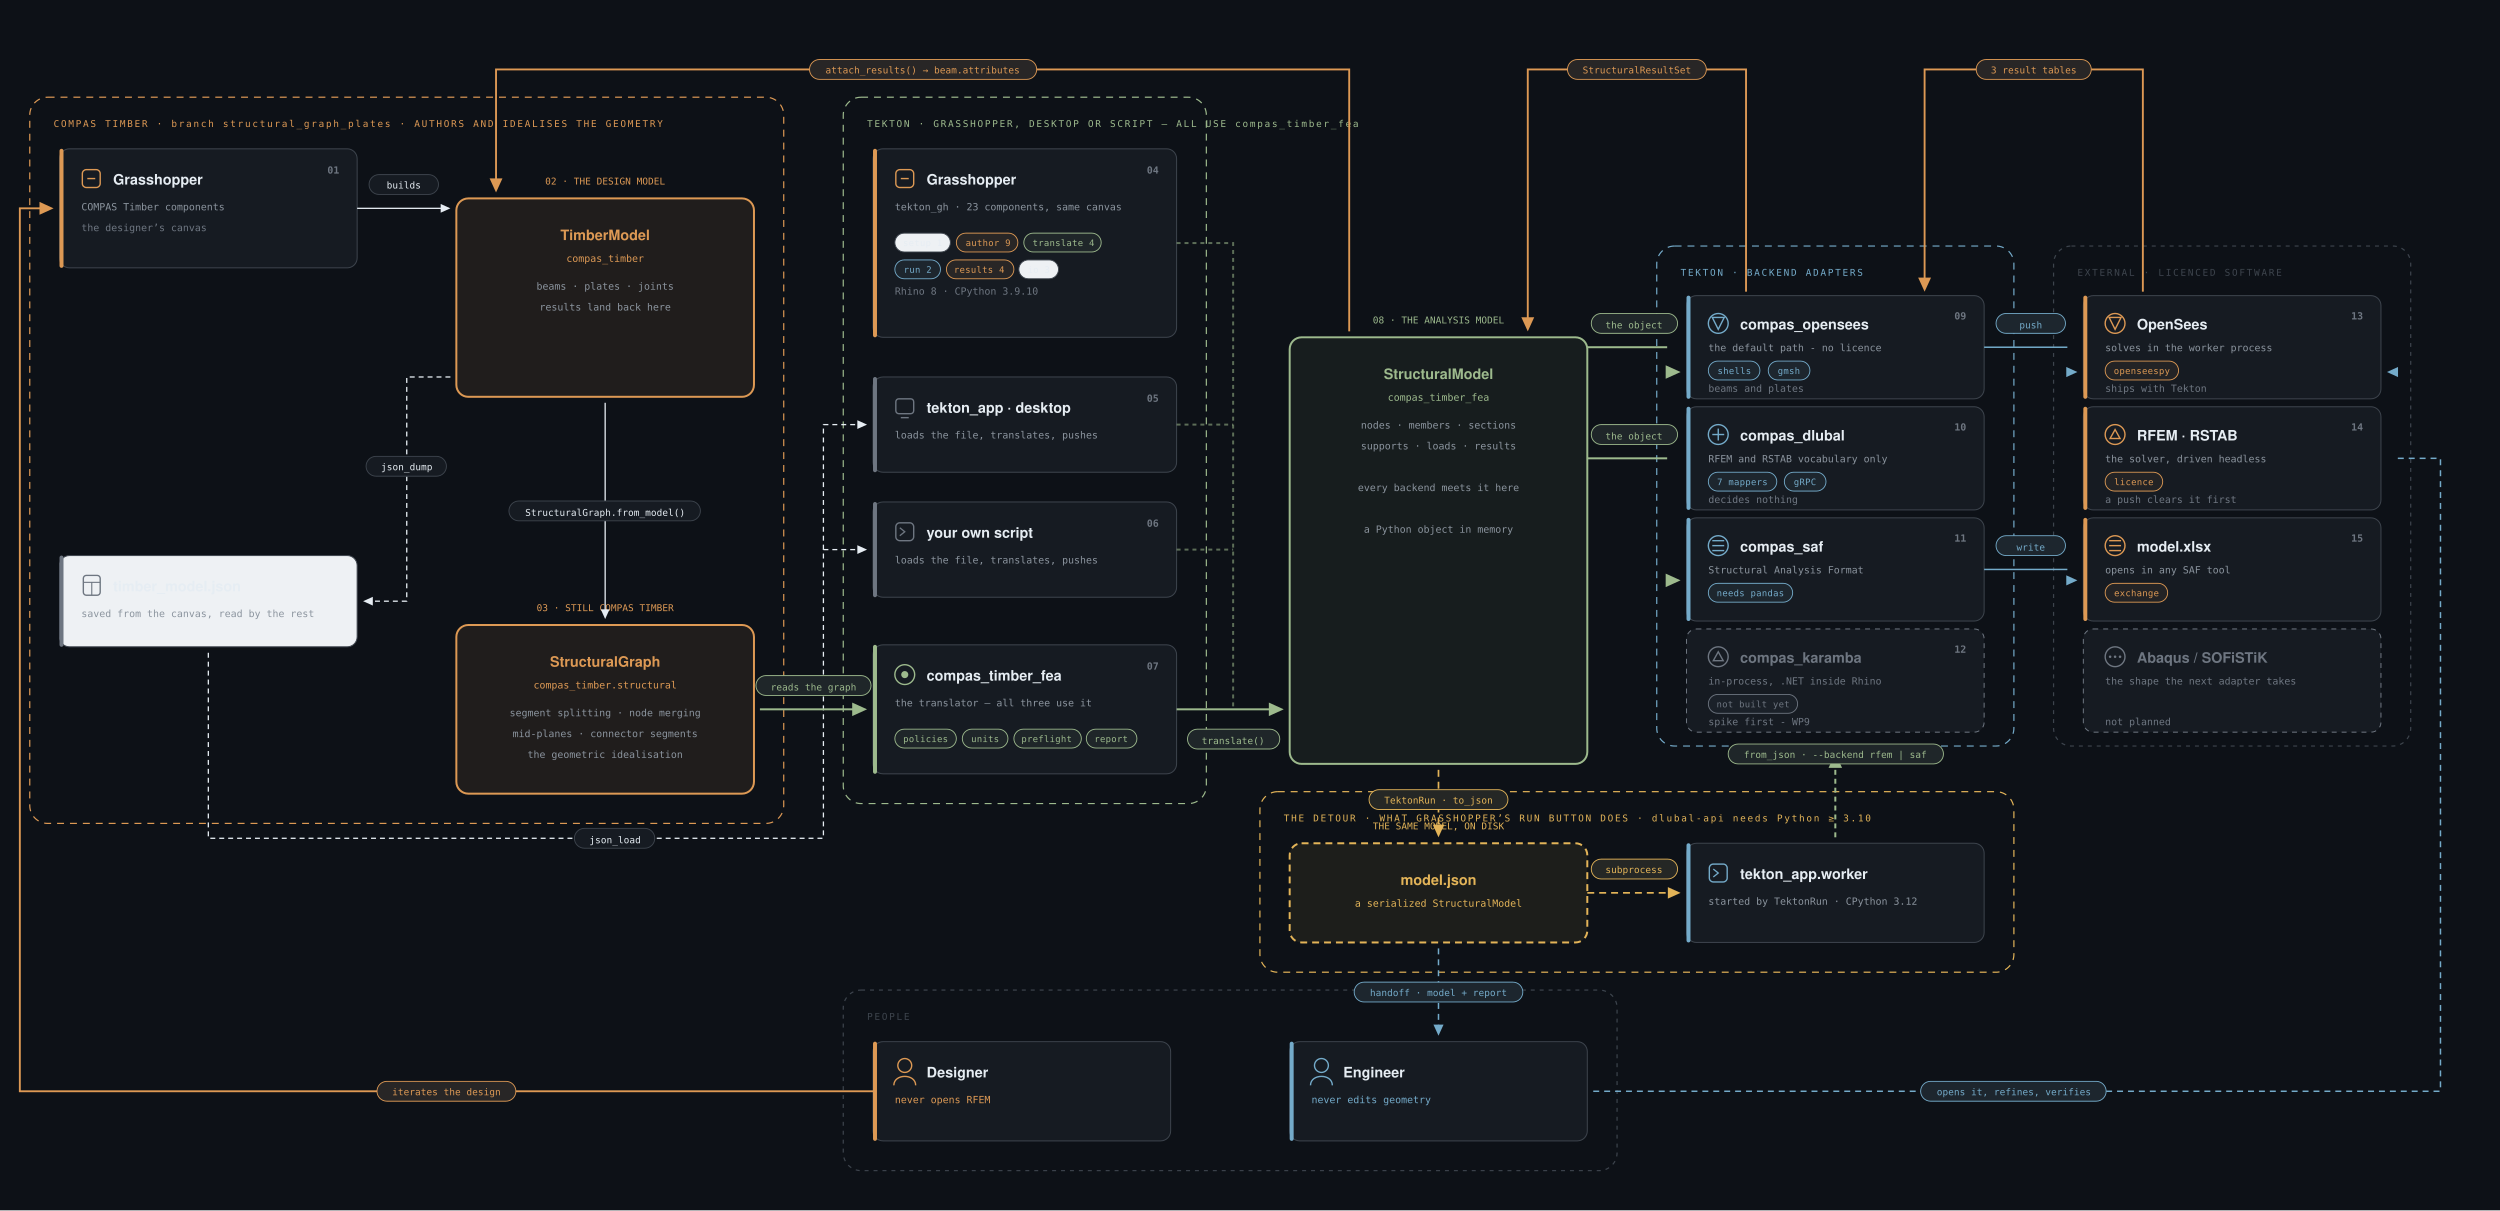
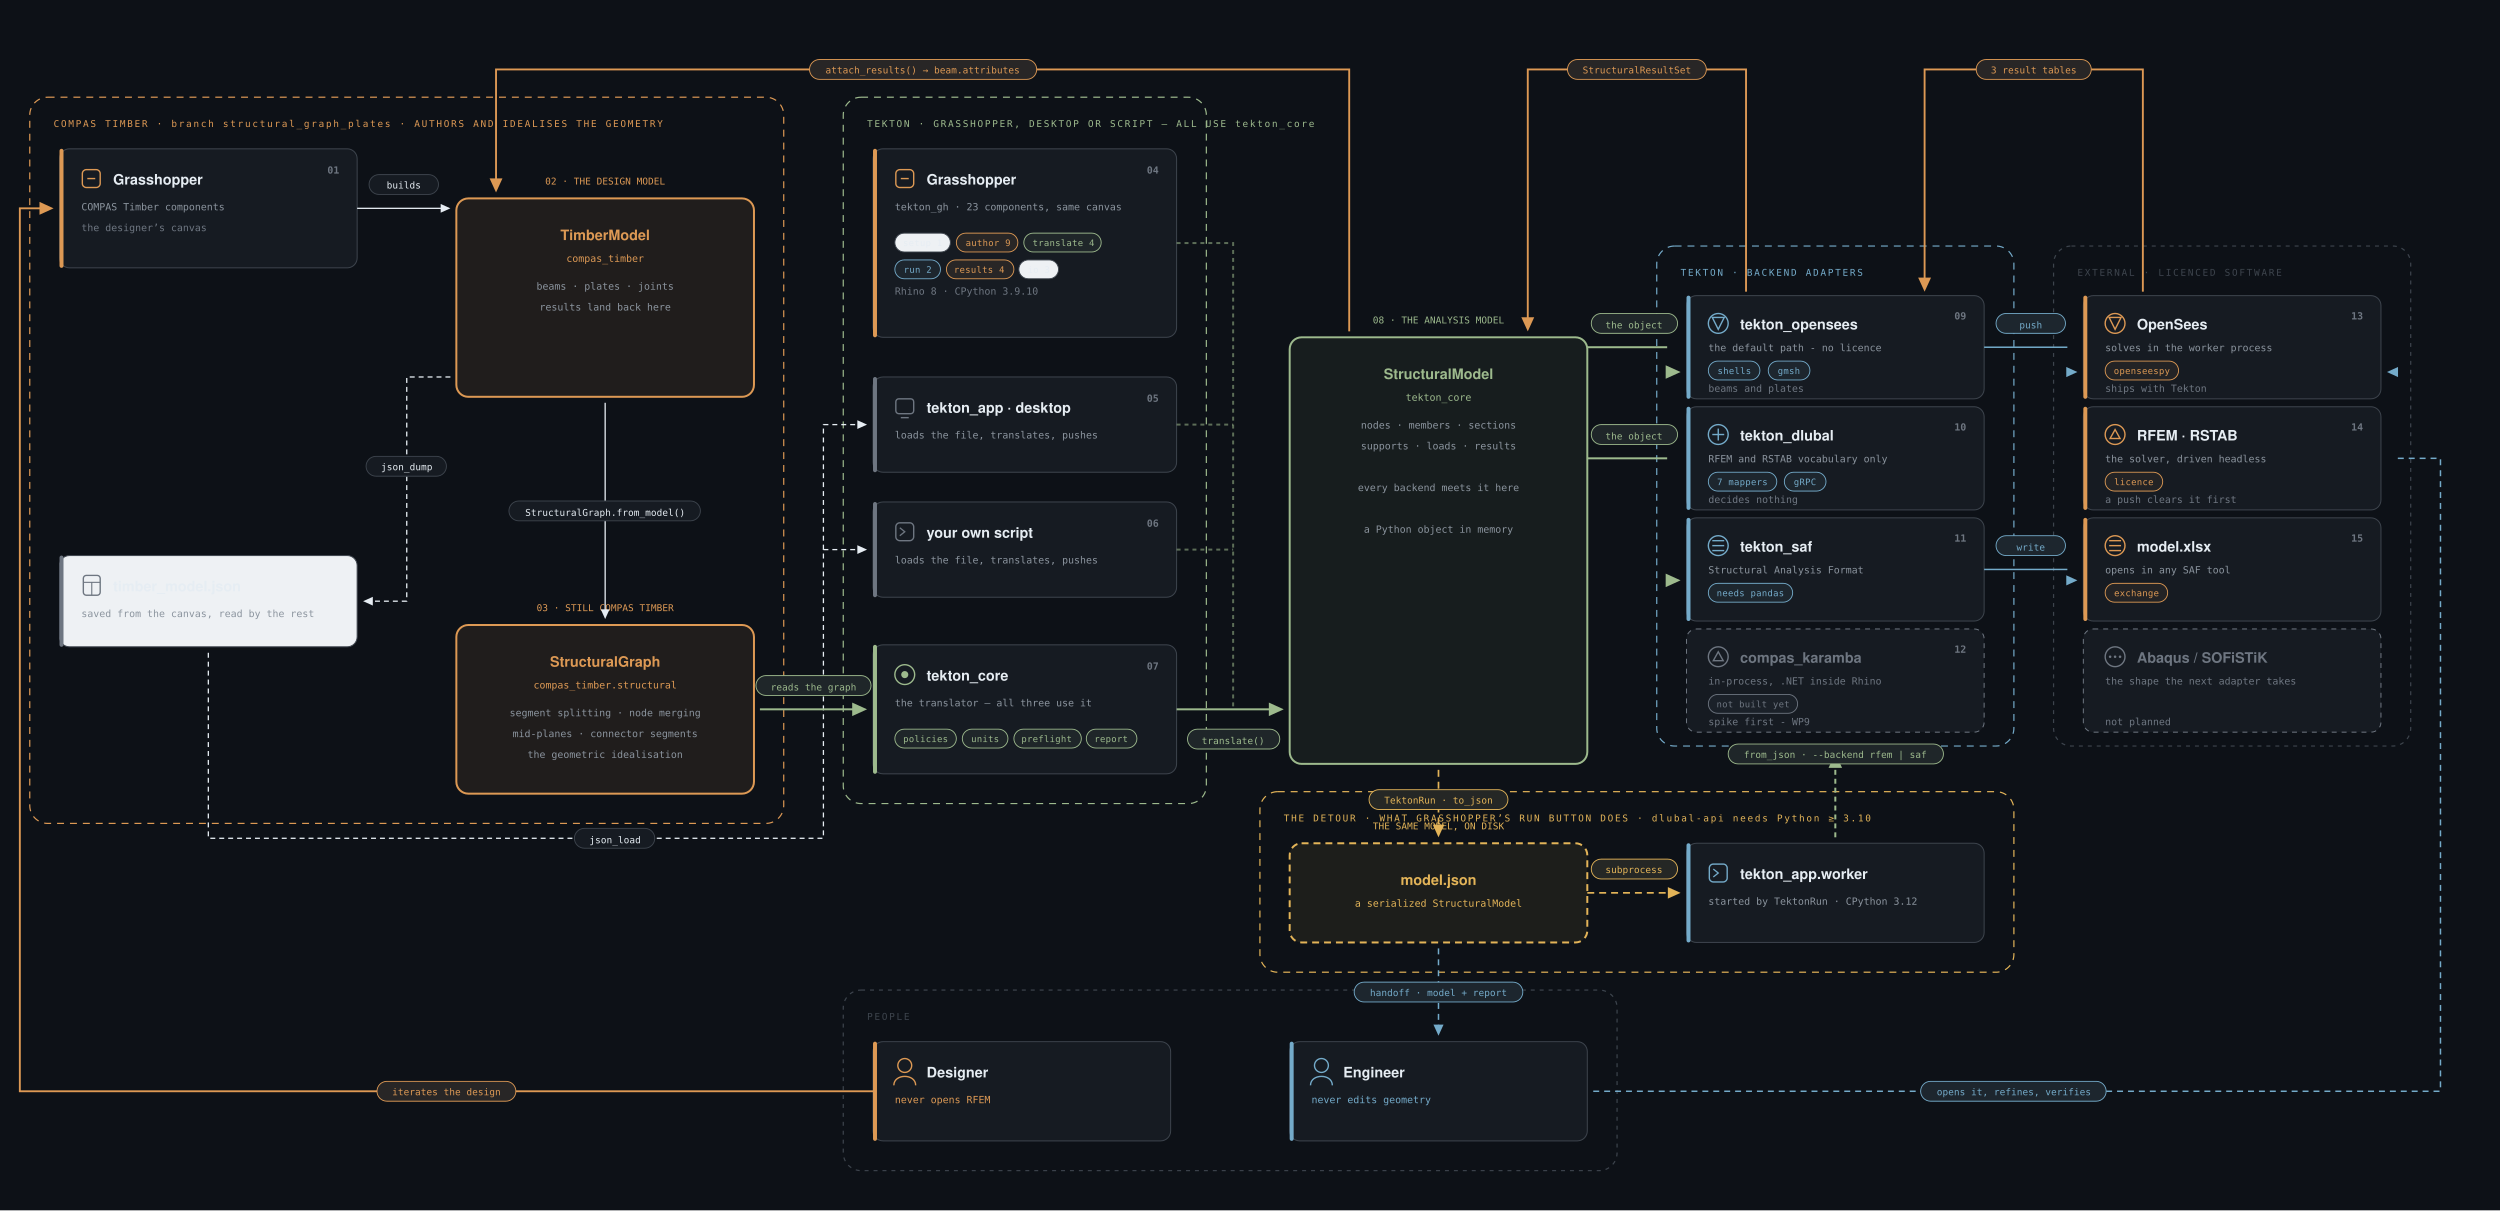
<svg xmlns="http://www.w3.org/2000/svg" viewBox="0 0 2520 1220" role="img" aria-label="Tekton system map. COMPAS Timber authors the TimberModel and builds the StructuralGraph that idealises the geometry; neither is part of Tekton. Tekton reads that graph and translates it into the neutral StructuralModel, driven identically from Grasshopper, the desktop application or a plain script. From there the model object reaches the OpenSees, Dlubal and SAF adapters directly; only Grasshopper serializes it to JSON so a worker subprocess can call the same adapters. Results return to the neutral model and are attached onto the beams." fill="#e6edf3">
  <rect x="0" y="0" width="2520" height="1220" fill="#0d1117" />
  <rect x="30" y="98" width="760" height="732" rx="18" fill="none" stroke="#dd9954" stroke-width="1.2" stroke-dasharray="7 6" />
  <text font-family="IBM Plex Mono, Menlo, monospace" font-size="9.5" letter-spacing="1.7" fill="#dd9954" x="54" y="128">COMPAS TIMBER · branch structural_graph_plates · AUTHORS AND IDEALISES THE GEOMETRY</text>
  <rect x="850" y="98" width="366" height="712" rx="18" fill="none" stroke="#9dba8d" stroke-width="1.2" stroke-dasharray="7 6" />
-   <text font-family="IBM Plex Mono, Menlo, monospace" font-size="9.5" letter-spacing="1.7" fill="#9dba8d" x="874" y="128">TEKTON · GRASSHOPPER, DESKTOP OR SCRIPT — ALL USE compas_timber_fea</text>
+   <text font-family="IBM Plex Mono, Menlo, monospace" font-size="9.5" letter-spacing="1.7" fill="#9dba8d" x="874" y="128">TEKTON · GRASSHOPPER, DESKTOP OR SCRIPT — ALL USE tekton_core</text>
  <rect x="1670" y="248" width="360" height="504" rx="18" fill="none" stroke="#74abca" stroke-width="1.2" stroke-dasharray="7 6" />
  <text font-family="IBM Plex Mono, Menlo, monospace" font-size="9.5" letter-spacing="1.7" fill="#74abca" x="1694" y="278">TEKTON · BACKEND ADAPTERS</text>
  <rect x="1270" y="798" width="760" height="182" rx="18" fill="none" stroke="#e3b458" stroke-width="1.2" stroke-dasharray="7 6" />
  <text font-family="IBM Plex Mono, Menlo, monospace" font-size="9.5" letter-spacing="1.7" fill="#e3b458" x="1294" y="828">THE DETOUR · WHAT GRASSHOPPER’S RUN BUTTON DOES · dlubal-api needs Python ≥ 3.10</text>
  <rect x="2070" y="248" width="360" height="504" rx="18" fill="none" stroke="#3d444d" stroke-width="1.2" stroke-dasharray="4 5" />
  <text font-family="IBM Plex Mono, Menlo, monospace" font-size="9.5" letter-spacing="1.7" fill="#3d444d" x="2094" y="278">EXTERNAL · LICENCED SOFTWARE</text>
  <rect x="850" y="998" width="780" height="182" rx="18" fill="none" stroke="#3d444d" stroke-width="1.2" stroke-dasharray="4 5" />
  <text font-family="IBM Plex Mono, Menlo, monospace" font-size="9.5" letter-spacing="1.7" fill="#3d444d" x="874" y="1028">PEOPLE</text>
  <g>
    <rect x="460" y="200" width="300" height="200" rx="12" fill="#dd995418" stroke="#dd9954" stroke-width="2" />
    <text font-family="IBM Plex Mono, Menlo, monospace" font-size="9.5" letter-spacing=".04" x="610" y="186" text-anchor="middle" fill="#dd9954">02 · THE DESIGN MODEL</text>
    <text font-family="Public Sans, Helvetica, Arial, sans-serif" font-size="14.5" font-weight="700" x="610" y="242" text-anchor="middle" fill="#dd9954">TimberModel</text>
    <text font-family="IBM Plex Mono, Menlo, monospace" font-size="10" fill="#dd9954" x="610" y="264" text-anchor="middle">compas_timber</text>
    <text font-family="IBM Plex Mono, Menlo, monospace" font-size="10" fill="#8b949e" x="610" y="292" text-anchor="middle">beams · plates · joints</text>
    <text font-family="IBM Plex Mono, Menlo, monospace" font-size="10" fill="#8b949e" x="610" y="313" text-anchor="middle">results land back here</text>
  </g>
  <g>
    <rect x="460" y="630" width="300" height="170" rx="12" fill="#dd995418" stroke="#dd9954" stroke-width="2" />
    <text font-family="IBM Plex Mono, Menlo, monospace" font-size="9.5" letter-spacing=".04" x="610" y="616" text-anchor="middle" fill="#dd9954">03 · STILL COMPAS TIMBER</text>
    <text font-family="Public Sans, Helvetica, Arial, sans-serif" font-size="14.5" font-weight="700" x="610" y="672" text-anchor="middle" fill="#dd9954">StructuralGraph</text>
    <text font-family="IBM Plex Mono, Menlo, monospace" font-size="10" fill="#dd9954" x="610" y="694" text-anchor="middle">compas_timber.structural</text>
    <text font-family="IBM Plex Mono, Menlo, monospace" font-size="10" fill="#8b949e" x="610" y="722" text-anchor="middle">segment splitting · node merging</text>
    <text font-family="IBM Plex Mono, Menlo, monospace" font-size="10" fill="#8b949e" x="610" y="743" text-anchor="middle">mid-planes · connector segments</text>
    <text font-family="IBM Plex Mono, Menlo, monospace" font-size="10" fill="#8b949e" x="610" y="764" text-anchor="middle">the geometric idealisation</text>
  </g>
  <g>
    <rect x="1300" y="340" width="300" height="430" rx="12" fill="#9dba8d12" stroke="#9dba8d" stroke-width="2" />
    <text font-family="IBM Plex Mono, Menlo, monospace" font-size="9.5" letter-spacing=".04" x="1450" y="326" text-anchor="middle" fill="#9dba8d">08 · THE ANALYSIS MODEL</text>
    <text font-family="Public Sans, Helvetica, Arial, sans-serif" font-size="14.5" font-weight="700" x="1450" y="382" text-anchor="middle" fill="#9dba8d">StructuralModel</text>
-     <text font-family="IBM Plex Mono, Menlo, monospace" font-size="10" fill="#9dba8d" x="1450" y="404" text-anchor="middle">compas_timber_fea</text>
+     <text font-family="IBM Plex Mono, Menlo, monospace" font-size="10" fill="#9dba8d" x="1450" y="404" text-anchor="middle">tekton_core</text>
    <text font-family="IBM Plex Mono, Menlo, monospace" font-size="10" fill="#8b949e" x="1450" y="432" text-anchor="middle">nodes · members · sections</text>
    <text font-family="IBM Plex Mono, Menlo, monospace" font-size="10" fill="#8b949e" x="1450" y="453" text-anchor="middle">supports · loads · results</text>
    <text font-family="IBM Plex Mono, Menlo, monospace" font-size="10" fill="#8b949e" x="1450" y="474" text-anchor="middle" />
    <text font-family="IBM Plex Mono, Menlo, monospace" font-size="10" fill="#8b949e" x="1450" y="495" text-anchor="middle">every backend meets it here</text>
    <text font-family="IBM Plex Mono, Menlo, monospace" font-size="10" fill="#8b949e" x="1450" y="516" text-anchor="middle" />
    <text font-family="IBM Plex Mono, Menlo, monospace" font-size="10" fill="#8b949e" x="1450" y="537" text-anchor="middle">a Python object in memory</text>
  </g>
  <g>
    <rect x="1300" y="850" width="300" height="100" rx="12" fill="#e3b45814" stroke="#e3b458" stroke-width="2" stroke-dasharray="7 5" />
    <text font-family="IBM Plex Mono, Menlo, monospace" font-size="9.5" letter-spacing=".04" x="1450" y="836" text-anchor="middle" fill="#e3b458">THE SAME MODEL, ON DISK</text>
    <text font-family="Public Sans, Helvetica, Arial, sans-serif" font-size="14.5" font-weight="700" x="1450" y="892" text-anchor="middle" fill="#e3b458">model.json</text>
    <text font-family="IBM Plex Mono, Menlo, monospace" font-size="10" fill="#e3b458" x="1450" y="914" text-anchor="middle">a serialized StructuralModel</text>
  </g>
  <g>
    <rect x="60" y="150" width="300" height="120" rx="10" fill="#161b22" stroke="#3d444d" stroke-width="1" />
    <rect x="60" y="150" width="4" height="120" rx="2" fill="#dd9954" />
    <rect x="83" y="171" width="18" height="18" rx="4" fill="none" stroke="#dd9954" stroke-width="1.4" />
    <path d="M88 180 L96 180" stroke="#dd9954" stroke-width="1.4" />
    <text font-family="Public Sans, Helvetica, Arial, sans-serif" font-size="14.5" font-weight="700" x="114" y="186">Grasshopper</text>
    <text font-family="IBM Plex Mono, Menlo, monospace" font-size="10" font-weight="600" fill="#6e7681" x="342" y="175" text-anchor="end">01</text>
    <text font-family="IBM Plex Mono, Menlo, monospace" font-size="10" fill="#8b949e" x="82" y="212">COMPAS Timber components</text>
    <text font-family="IBM Plex Mono, Menlo, monospace" font-size="10" fill="#6e7681" x="82" y="233">the designer’s canvas</text>
  </g>
  <g>
    <rect x="60" y="560" width="300" height="92" rx="10" fill="#eef1f4" stroke="#3d444d" stroke-width="1" />
    <rect x="60" y="560" width="4" height="92" rx="2" fill="#6e7681" />
    <rect x="84" y="580" width="17" height="20" rx="3" fill="none" stroke="#6e7681" stroke-width="1.4" />
    <path d="M84 587 L101 587 M92.5 587 L92.5 600" stroke="#6e7681" stroke-width="1.1" />
    <text font-family="Public Sans, Helvetica, Arial, sans-serif" font-size="14.5" font-weight="700" x="114" y="596">timber_model.json</text>
    <text font-family="IBM Plex Mono, Menlo, monospace" font-size="10" fill="#8b949e" x="82" y="622">saved from the canvas, read by the rest</text>
  </g>
  <g>
    <rect x="880" y="150" width="306" height="190" rx="10" fill="#161b22" stroke="#3d444d" stroke-width="1" />
    <rect x="880" y="150" width="4" height="190" rx="2" fill="#dd9954" />
    <rect x="903" y="171" width="18" height="18" rx="4" fill="none" stroke="#dd9954" stroke-width="1.4" />
    <path d="M908 180 L916 180" stroke="#dd9954" stroke-width="1.4" />
    <text font-family="Public Sans, Helvetica, Arial, sans-serif" font-size="14.5" font-weight="700" x="934" y="186">Grasshopper</text>
    <text font-family="IBM Plex Mono, Menlo, monospace" font-size="10" font-weight="600" fill="#6e7681" x="1168" y="175" text-anchor="end">04</text>
    <text font-family="IBM Plex Mono, Menlo, monospace" font-size="10" fill="#8b949e" x="902" y="212">tekton_gh · 23 components, same canvas</text>
    <rect x="902" y="235" width="56" height="19" rx="9.5" fill="#161b22" />
    <rect x="902" y="235" width="56" height="19" rx="9.5" fill="#eef1f4" stroke="#3d444d" stroke-width=".9" />
    <text font-family="IBM Plex Mono, Menlo, monospace" font-size="9" letter-spacing=".27" x="930" y="248" text-anchor="middle" fill="#e6edf3">setup 1</text>
    <rect x="964" y="235" width="62" height="19" rx="9.5" fill="#161b22" />
    <rect x="964" y="235" width="62" height="19" rx="9.5" fill="#dd995418" stroke="#dd9954" stroke-width=".9" />
    <text font-family="IBM Plex Mono, Menlo, monospace" font-size="9" letter-spacing=".27" x="996" y="248" text-anchor="middle" fill="#dd9954">author 9</text>
    <rect x="1032" y="235" width="78" height="19" rx="9.5" fill="#161b22" />
    <rect x="1032" y="235" width="78" height="19" rx="9.5" fill="#9dba8d12" stroke="#9dba8d" stroke-width=".9" />
    <text font-family="IBM Plex Mono, Menlo, monospace" font-size="9" letter-spacing=".27" x="1072" y="248" text-anchor="middle" fill="#9dba8d">translate 4</text>
    <rect x="902" y="262" width="46" height="19" rx="9.5" fill="#161b22" />
    <rect x="902" y="262" width="46" height="19" rx="9.5" fill="#74abca14" stroke="#74abca" stroke-width=".9" />
    <text font-family="IBM Plex Mono, Menlo, monospace" font-size="9" letter-spacing=".27" x="925" y="275" text-anchor="middle" fill="#74abca">run 2</text>
    <rect x="954" y="262" width="68" height="19" rx="9.5" fill="#161b22" />
    <rect x="954" y="262" width="68" height="19" rx="9.5" fill="#dd995418" stroke="#dd9954" stroke-width=".9" />
    <text font-family="IBM Plex Mono, Menlo, monospace" font-size="9" letter-spacing=".27" x="987" y="275" text-anchor="middle" fill="#dd9954">results 4</text>
    <rect x="1027" y="262" width="40" height="19" rx="9.5" fill="#161b22" />
    <rect x="1027" y="262" width="40" height="19" rx="9.5" fill="#eef1f4" stroke="#3d444d" stroke-width=".9" />
    <text font-family="IBM Plex Mono, Menlo, monospace" font-size="9" letter-spacing=".27" x="1047" y="275" text-anchor="middle" fill="#e6edf3">io 3</text>
    <text font-family="IBM Plex Mono, Menlo, monospace" font-size="10" fill="#6e7681" x="902" y="297">Rhino 8 · CPython 3.9.10</text>
  </g>
  <g>
    <rect x="880" y="380" width="306" height="96" rx="10" fill="#161b22" stroke="#3d444d" stroke-width="1" />
    <rect x="880" y="380" width="4" height="96" rx="2" fill="#6e7681" />
    <rect x="903" y="402" width="18" height="15" rx="3" fill="none" stroke="#6e7681" stroke-width="1.4" />
    <path d="M908 421 L916 421" stroke="#6e7681" stroke-width="1.4" />
    <text font-family="Public Sans, Helvetica, Arial, sans-serif" font-size="14.5" font-weight="700" x="934" y="416">tekton_app · desktop</text>
    <text font-family="IBM Plex Mono, Menlo, monospace" font-size="10" font-weight="600" fill="#6e7681" x="1168" y="405" text-anchor="end">05</text>
    <text font-family="IBM Plex Mono, Menlo, monospace" font-size="10" fill="#8b949e" x="902" y="442">loads the file, translates, pushes</text>
  </g>
  <g>
    <rect x="880" y="506" width="306" height="96" rx="10" fill="#161b22" stroke="#3d444d" stroke-width="1" />
    <rect x="880" y="506" width="4" height="96" rx="2" fill="#6e7681" />
    <rect x="903" y="527" width="18" height="18" rx="4" fill="none" stroke="#6e7681" stroke-width="1.4" />
    <path d="M907 532 L912 536 L907 540" fill="none" stroke="#6e7681" stroke-width="1.3" />
    <text font-family="Public Sans, Helvetica, Arial, sans-serif" font-size="14.5" font-weight="700" x="934" y="542">your own script</text>
    <text font-family="IBM Plex Mono, Menlo, monospace" font-size="10" font-weight="600" fill="#6e7681" x="1168" y="531" text-anchor="end">06</text>
    <text font-family="IBM Plex Mono, Menlo, monospace" font-size="10" fill="#8b949e" x="902" y="568">loads the file, translates, pushes</text>
  </g>
  <g>
    <rect x="880" y="650" width="306" height="130" rx="10" fill="#161b22" stroke="#3d444d" stroke-width="1" />
    <rect x="880" y="650" width="4" height="130" rx="2" fill="#9dba8d" />
    <circle cx="912" cy="680" r="10" fill="none" stroke="#9dba8d" stroke-width="1.4" />
    <circle cx="912" cy="680" r="3.6" fill="#9dba8d" />
-     <text font-family="Public Sans, Helvetica, Arial, sans-serif" font-size="14.5" font-weight="700" x="934" y="686">compas_timber_fea</text>
+     <text font-family="Public Sans, Helvetica, Arial, sans-serif" font-size="14.5" font-weight="700" x="934" y="686">tekton_core</text>
    <text font-family="IBM Plex Mono, Menlo, monospace" font-size="10" font-weight="600" fill="#6e7681" x="1168" y="675" text-anchor="end">07</text>
    <text font-family="IBM Plex Mono, Menlo, monospace" font-size="10" fill="#8b949e" x="902" y="712">the translator — all three use it</text>
    <rect x="902" y="735" width="62" height="19" rx="9.5" fill="#161b22" />
    <rect x="902" y="735" width="62" height="19" rx="9.5" fill="#9dba8d12" stroke="#9dba8d" stroke-width=".9" />
    <text font-family="IBM Plex Mono, Menlo, monospace" font-size="9" letter-spacing=".27" x="933" y="748" text-anchor="middle" fill="#9dba8d">policies</text>
    <rect x="970" y="735" width="46" height="19" rx="9.5" fill="#161b22" />
    <rect x="970" y="735" width="46" height="19" rx="9.5" fill="#9dba8d12" stroke="#9dba8d" stroke-width=".9" />
    <text font-family="IBM Plex Mono, Menlo, monospace" font-size="9" letter-spacing=".27" x="993" y="748" text-anchor="middle" fill="#9dba8d">units</text>
    <rect x="1022" y="735" width="68" height="19" rx="9.5" fill="#161b22" />
    <rect x="1022" y="735" width="68" height="19" rx="9.5" fill="#9dba8d12" stroke="#9dba8d" stroke-width=".9" />
    <text font-family="IBM Plex Mono, Menlo, monospace" font-size="9" letter-spacing=".27" x="1055" y="748" text-anchor="middle" fill="#9dba8d">preflight</text>
    <rect x="1095" y="735" width="51" height="19" rx="9.5" fill="#161b22" />
    <rect x="1095" y="735" width="51" height="19" rx="9.5" fill="#9dba8d12" stroke="#9dba8d" stroke-width=".9" />
    <text font-family="IBM Plex Mono, Menlo, monospace" font-size="9" letter-spacing=".27" x="1120" y="748" text-anchor="middle" fill="#9dba8d">report</text>
  </g>
  <g>
    <rect x="1700" y="298" width="300" height="104" rx="10" fill="#161b22" stroke="#3d444d" stroke-width="1" />
    <rect x="1700" y="298" width="4" height="104" rx="2" fill="#74abca" />
    <circle cx="1732" cy="326" r="10" fill="none" stroke="#74abca" stroke-width="1.4" />
    <path d="M1726 320 L1738 320 L1732 332 Z" fill="none" stroke="#74abca" stroke-width="1.4" />
-     <text font-family="Public Sans, Helvetica, Arial, sans-serif" font-size="14.5" font-weight="700" fill="#e6edf3" x="1754" y="332">compas_opensees</text>
+     <text font-family="Public Sans, Helvetica, Arial, sans-serif" font-size="14.5" font-weight="700" fill="#e6edf3" x="1754" y="332">tekton_opensees</text>
    <text font-family="IBM Plex Mono, Menlo, monospace" font-size="10" font-weight="600" fill="#6e7681" x="1982" y="322" text-anchor="end">09</text>
    <text font-family="IBM Plex Mono, Menlo, monospace" font-size="10" fill="#8b949e" x="1722" y="354">the default path - no licence</text>
    <rect x="1722" y="364" width="52" height="19" rx="9.5" fill="#161b22" />
    <rect x="1722" y="364" width="52" height="19" rx="9.5" fill="#74abca14" stroke="#74abca" stroke-width=".9" />
    <text font-family="IBM Plex Mono, Menlo, monospace" font-size="9" letter-spacing=".27" fill="#74abca" x="1748.2" y="377" text-anchor="middle">shells</text>
    <rect x="1782.4" y="364" width="42" height="19" rx="9.5" fill="#161b22" />
    <rect x="1782.4" y="364" width="42" height="19" rx="9.5" fill="#74abca14" stroke="#74abca" stroke-width=".9" />
    <text font-family="IBM Plex Mono, Menlo, monospace" font-size="9" letter-spacing=".27" fill="#74abca" x="1803.2" y="377" text-anchor="middle">gmsh</text>
    <text font-family="IBM Plex Mono, Menlo, monospace" font-size="10" fill="#6e7681" x="1722" y="395">beams and plates</text>
  </g>
  <g>
    <rect x="1700" y="410" width="300" height="104" rx="10" fill="#161b22" stroke="#3d444d" stroke-width="1" />
    <rect x="1700" y="410" width="4" height="104" rx="2" fill="#74abca" />
    <circle cx="1732" cy="438" r="10" fill="none" stroke="#74abca" stroke-width="1.4" />
    <path d="M1726 438 L1738 438 M1732 432 L1732 444" stroke="#74abca" stroke-width="1.4" />
-     <text font-family="Public Sans, Helvetica, Arial, sans-serif" font-size="14.5" font-weight="700" fill="#e6edf3" x="1754" y="444">compas_dlubal</text>
+     <text font-family="Public Sans, Helvetica, Arial, sans-serif" font-size="14.5" font-weight="700" fill="#e6edf3" x="1754" y="444">tekton_dlubal</text>
    <text font-family="IBM Plex Mono, Menlo, monospace" font-size="10" font-weight="600" fill="#6e7681" x="1982" y="434" text-anchor="end">10</text>
    <text font-family="IBM Plex Mono, Menlo, monospace" font-size="10" fill="#8b949e" x="1722" y="466">RFEM and RSTAB vocabulary only</text>
    <rect x="1722" y="476" width="69" height="19" rx="9.5" fill="#161b22" />
    <rect x="1722" y="476" width="69" height="19" rx="9.5" fill="#74abca14" stroke="#74abca" stroke-width=".9" />
    <text font-family="IBM Plex Mono, Menlo, monospace" font-size="9" letter-spacing=".27" fill="#74abca" x="1756.3" y="489" text-anchor="middle">7 mappers</text>
    <rect x="1798.6" y="476" width="42" height="19" rx="9.5" fill="#161b22" />
    <rect x="1798.6" y="476" width="42" height="19" rx="9.5" fill="#74abca14" stroke="#74abca" stroke-width=".9" />
    <text font-family="IBM Plex Mono, Menlo, monospace" font-size="9" letter-spacing=".27" fill="#74abca" x="1819.4" y="489" text-anchor="middle">gRPC</text>
    <text font-family="IBM Plex Mono, Menlo, monospace" font-size="10" fill="#6e7681" x="1722" y="507">decides nothing</text>
  </g>
  <g>
    <rect x="1700" y="522" width="300" height="104" rx="10" fill="#161b22" stroke="#3d444d" stroke-width="1" />
    <rect x="1700" y="522" width="4" height="104" rx="2" fill="#74abca" />
    <circle cx="1732" cy="550" r="10" fill="none" stroke="#74abca" stroke-width="1.4" />
    <path d="M1726 545 L1738 545 M1726 550 L1738 550 M1726 555 L1738 555" stroke="#74abca" stroke-width="1.4" />
-     <text font-family="Public Sans, Helvetica, Arial, sans-serif" font-size="14.5" font-weight="700" fill="#e6edf3" x="1754" y="556">compas_saf</text>
+     <text font-family="Public Sans, Helvetica, Arial, sans-serif" font-size="14.5" font-weight="700" fill="#e6edf3" x="1754" y="556">tekton_saf</text>
    <text font-family="IBM Plex Mono, Menlo, monospace" font-size="10" font-weight="600" fill="#6e7681" x="1982" y="546" text-anchor="end">11</text>
    <text font-family="IBM Plex Mono, Menlo, monospace" font-size="10" fill="#8b949e" x="1722" y="578">Structural Analysis Format</text>
    <rect x="1722" y="588" width="85" height="19" rx="9.5" fill="#161b22" />
    <rect x="1722" y="588" width="85" height="19" rx="9.5" fill="#74abca14" stroke="#74abca" stroke-width=".9" />
    <text font-family="IBM Plex Mono, Menlo, monospace" font-size="9" letter-spacing=".27" fill="#74abca" x="1764.4" y="601" text-anchor="middle">needs pandas</text>
  </g>
  <g>
    <rect x="1700" y="634" width="300" height="104" rx="10" fill="#161b22" stroke="#6e7681" stroke-width="1" stroke-dasharray="5 5" />
    <circle cx="1732" cy="662" r="10" fill="none" stroke="#6e7681" stroke-width="1.4" />
    <path d="M1727 666 L1732 657 L1737 666 Z" fill="none" stroke="#6e7681" stroke-width="1.4" />
    <text font-family="Public Sans, Helvetica, Arial, sans-serif" font-size="14.5" font-weight="700" fill="#6e7681" x="1754" y="668">compas_karamba</text>
    <text font-family="IBM Plex Mono, Menlo, monospace" font-size="10" font-weight="600" fill="#6e7681" x="1982" y="658" text-anchor="end">12</text>
    <text font-family="IBM Plex Mono, Menlo, monospace" font-size="10" fill="#6e7681" x="1722" y="690">in-process, .NET inside Rhino</text>
    <rect x="1722" y="700" width="90" height="19" rx="9.5" fill="#161b22" />
    <rect x="1722" y="700" width="90" height="19" rx="9.5" fill="#6e768112" stroke="#6e7681" stroke-width=".9" />
    <text font-family="IBM Plex Mono, Menlo, monospace" font-size="9" letter-spacing=".27" fill="#6e7681" x="1767.1" y="713" text-anchor="middle">not built yet</text>
    <text font-family="IBM Plex Mono, Menlo, monospace" font-size="10" fill="#6e7681" x="1722" y="731">spike first - WP9</text>
  </g>
  <g>
    <rect x="2100" y="298" width="300" height="104" rx="10" fill="#161b22" stroke="#3d444d" stroke-width="1" />
    <rect x="2100" y="298" width="4" height="104" rx="2" fill="#dd9954" />
    <circle cx="2132" cy="326" r="10" fill="none" stroke="#dd9954" stroke-width="1.4" />
    <path d="M2126 320 L2138 320 L2132 332 Z" fill="none" stroke="#dd9954" stroke-width="1.4" />
    <text font-family="Public Sans, Helvetica, Arial, sans-serif" font-size="14.5" font-weight="700" fill="#e6edf3" x="2154" y="332">OpenSees</text>
    <text font-family="IBM Plex Mono, Menlo, monospace" font-size="10" font-weight="600" fill="#6e7681" x="2382" y="322" text-anchor="end">13</text>
    <text font-family="IBM Plex Mono, Menlo, monospace" font-size="10" fill="#8b949e" x="2122" y="354">solves in the worker process</text>
    <rect x="2122" y="364" width="74" height="19" rx="9.5" fill="#161b22" />
    <rect x="2122" y="364" width="74" height="19" rx="9.5" fill="#dd995412" stroke="#dd9954" stroke-width=".9" />
    <text font-family="IBM Plex Mono, Menlo, monospace" font-size="9" letter-spacing=".27" fill="#dd9954" x="2159.0" y="377" text-anchor="middle">openseespy</text>
    <text font-family="IBM Plex Mono, Menlo, monospace" font-size="10" fill="#6e7681" x="2122" y="395">ships with Tekton</text>
  </g>
  <g>
    <rect x="2100" y="410" width="300" height="104" rx="10" fill="#161b22" stroke="#3d444d" stroke-width="1" />
    <rect x="2100" y="410" width="4" height="104" rx="2" fill="#dd9954" />
    <circle cx="2132" cy="438" r="10" fill="none" stroke="#dd9954" stroke-width="1.4" />
    <path d="M2127 442 L2132 433 L2137 442 Z" fill="none" stroke="#dd9954" stroke-width="1.4" />
    <text font-family="Public Sans, Helvetica, Arial, sans-serif" font-size="14.5" font-weight="700" fill="#e6edf3" x="2154" y="444">RFEM · RSTAB</text>
    <text font-family="IBM Plex Mono, Menlo, monospace" font-size="10" font-weight="600" fill="#6e7681" x="2382" y="434" text-anchor="end">14</text>
    <text font-family="IBM Plex Mono, Menlo, monospace" font-size="10" fill="#8b949e" x="2122" y="466">the solver, driven headless</text>
    <rect x="2122" y="476" width="58" height="19" rx="9.5" fill="#161b22" />
    <rect x="2122" y="476" width="58" height="19" rx="9.5" fill="#dd995412" stroke="#dd9954" stroke-width=".9" />
    <text font-family="IBM Plex Mono, Menlo, monospace" font-size="9" letter-spacing=".27" fill="#dd9954" x="2150.9" y="489" text-anchor="middle">licence</text>
    <text font-family="IBM Plex Mono, Menlo, monospace" font-size="10" fill="#6e7681" x="2122" y="507">a push clears it first</text>
  </g>
  <g>
    <rect x="2100" y="522" width="300" height="104" rx="10" fill="#161b22" stroke="#3d444d" stroke-width="1" />
    <rect x="2100" y="522" width="4" height="104" rx="2" fill="#dd9954" />
    <circle cx="2132" cy="550" r="10" fill="none" stroke="#dd9954" stroke-width="1.4" />
    <path d="M2126 545 L2138 545 M2126 550 L2138 550 M2126 555 L2138 555" stroke="#dd9954" stroke-width="1.4" />
    <text font-family="Public Sans, Helvetica, Arial, sans-serif" font-size="14.5" font-weight="700" fill="#e6edf3" x="2154" y="556">model.xlsx</text>
    <text font-family="IBM Plex Mono, Menlo, monospace" font-size="10" font-weight="600" fill="#6e7681" x="2382" y="546" text-anchor="end">15</text>
    <text font-family="IBM Plex Mono, Menlo, monospace" font-size="10" fill="#8b949e" x="2122" y="578">opens in any SAF tool</text>
    <rect x="2122" y="588" width="63" height="19" rx="9.5" fill="#161b22" />
    <rect x="2122" y="588" width="63" height="19" rx="9.5" fill="#dd995412" stroke="#dd9954" stroke-width=".9" />
    <text font-family="IBM Plex Mono, Menlo, monospace" font-size="9" letter-spacing=".27" fill="#dd9954" x="2153.6" y="601" text-anchor="middle">exchange</text>
  </g>
  <g>
    <rect x="2100" y="634" width="300" height="104" rx="10" fill="#161b22" stroke="#6e7681" stroke-width="1" stroke-dasharray="5 5" />
    <circle cx="2132" cy="662" r="10" fill="none" stroke="#6e7681" stroke-width="1.4" />
    <circle cx="2127" cy="662" r="1.3" fill="#6e7681" />
    <circle cx="2132" cy="662" r="1.3" fill="#6e7681" />
    <circle cx="2137" cy="662" r="1.3" fill="#6e7681" />
    <text font-family="Public Sans, Helvetica, Arial, sans-serif" font-size="14.5" font-weight="700" fill="#6e7681" x="2154" y="668">Abaqus / SOFiSTiK</text>
    <text font-family="IBM Plex Mono, Menlo, monospace" font-size="10" fill="#6e7681" x="2122" y="690">the shape the next adapter takes</text>
    <text font-family="IBM Plex Mono, Menlo, monospace" font-size="10" fill="#6e7681" x="2122" y="731">not planned</text>
  </g>
  <g>
    <rect x="1700" y="850" width="300" height="100" rx="10" fill="#161b22" stroke="#3d444d" stroke-width="1" />
    <rect x="1700" y="850" width="4" height="100" rx="2" fill="#74abca" />
    <rect x="1723" y="871" width="18" height="18" rx="4" fill="none" stroke="#74abca" stroke-width="1.4" />
    <path d="M1727 876 L1732 880 L1727 884" fill="none" stroke="#74abca" stroke-width="1.3" />
    <text font-family="Public Sans, Helvetica, Arial, sans-serif" font-size="14.5" font-weight="700" x="1754" y="886">tekton_app.worker</text>
    <text font-family="IBM Plex Mono, Menlo, monospace" font-size="10" fill="#8b949e" x="1722" y="912">started by TektonRun · CPython 3.12</text>
  </g>
  <g>
    <rect x="880" y="1050" width="300" height="100" rx="10" fill="#161b22" stroke="#3d444d" stroke-width="1" />
    <rect x="880" y="1050" width="4" height="100" rx="2" fill="#dd9954" />
    <circle cx="912" cy="1074" r="7" fill="none" stroke="#dd9954" stroke-width="1.4" />
    <path d="M901 1094 C901 1082, 923 1082, 923 1094" fill="none" stroke="#dd9954" stroke-width="1.4" />
    <text font-family="Public Sans, Helvetica, Arial, sans-serif" font-size="14.5" font-weight="700" x="934" y="1086">Designer</text>
    <text font-family="IBM Plex Mono, Menlo, monospace" font-size="10" fill="#dd9954" x="902" y="1112">never opens RFEM</text>
  </g>
  <g>
    <rect x="1300" y="1050" width="300" height="100" rx="10" fill="#161b22" stroke="#3d444d" stroke-width="1" />
    <rect x="1300" y="1050" width="4" height="100" rx="2" fill="#74abca" />
    <circle cx="1332" cy="1074" r="7" fill="none" stroke="#74abca" stroke-width="1.4" />
    <path d="M1321 1094 C1321 1082, 1343 1082, 1343 1094" fill="none" stroke="#74abca" stroke-width="1.4" />
    <text font-family="Public Sans, Helvetica, Arial, sans-serif" font-size="14.5" font-weight="700" x="1354" y="1086">Engineer</text>
    <text font-family="IBM Plex Mono, Menlo, monospace" font-size="10" fill="#74abca" x="1322" y="1112">never edits geometry</text>
  </g>
  <g stroke="#e6edf3" stroke-width="1.3" fill="none">
    <path d="M360.0 210.0 L445.2 210.0" />
  </g>
  <polygon points="454.0,210.0 444.2,214.4 444.2,205.6" fill="#e6edf3" stroke="none" />
  <g stroke="#e6edf3" stroke-width="1.3" fill="none" stroke-dasharray="5 4">
    <path d="M454.0 380.0 L410.0 380.0 L410.0 606.0 L374.8 606.0" />
  </g>
  <polygon points="366.0,606.0 375.8,601.6 375.8,610.4" fill="#e6edf3" stroke="none" />
  <g stroke="#e6edf3" stroke-width="1.3" fill="none">
    <path d="M610.0 406.0 L610.0 615.2" />
  </g>
  <polygon points="610.0,624.0 605.6,614.2 614.4,614.2" fill="#e6edf3" stroke="none" />
  <g stroke="#e6edf3" stroke-width="1.3" fill="none" stroke-dasharray="5 4">
    <path d="M210.0 658.0 L210.0 845.0 L830.0 845.0 L830.0 554.0 L865.2 554.0" />
  </g>
  <polygon points="874.0,554.0 864.2,558.4 864.2,549.6" fill="#e6edf3" stroke="none" />
  <g stroke="#e6edf3" stroke-width="1.3" fill="none" stroke-dasharray="5 4">
    <path d="M830.0 554.0 L830.0 428.0 L865.2 428.0" />
  </g>
  <polygon points="874.0,428.0 864.2,432.4 864.2,423.6" fill="#e6edf3" stroke="none" />
  <g stroke="#9dba8d" stroke-width="2" fill="none">
    <path d="M766.0 715.0 L860.5 715.0" />
  </g>
  <polygon points="874.0,715.0 859.0,721.8 859.0,708.2" fill="#9dba8d" stroke="none" />
  <g stroke="#9dba8d" stroke-width="2" fill="none" stroke-dasharray="4 4" opacity=".55">
    <path d="M1186 245 L1243 245 L1243 715" />
  </g>
  <g stroke="#9dba8d" stroke-width="2" fill="none" stroke-dasharray="4 4" opacity=".55">
    <path d="M1186 428 L1243 428" />
  </g>
  <g stroke="#9dba8d" stroke-width="2" fill="none" stroke-dasharray="4 4" opacity=".55">
    <path d="M1186 554 L1243 554" />
  </g>
  <g stroke="#9dba8d" stroke-width="2" fill="none">
    <path d="M1186.0 715.0 L1280.5 715.0" />
  </g>
  <polygon points="1294.0,715.0 1279.0,721.8 1279.0,708.2" fill="#9dba8d" stroke="none" />
  <g stroke="#9dba8d" stroke-width="2" fill="none">
    <path d="M1600.0 350.0 L1680.5 350.0" />
  </g>
  <polygon points="1694.0,375.0 1679.0,381.8 1679.0,368.2" fill="#9dba8d" stroke="none" />
  <g stroke="#9dba8d" stroke-width="2" fill="none">
    <path d="M1600.0 462.0 L1680.5 462.0" />
  </g>
  <polygon points="1694.0,585.0 1679.0,591.8 1679.0,578.2" fill="#9dba8d" stroke="none" />
  <g stroke="#74abca" stroke-width="1.5" fill="none">
    <path d="M2000.0 350.0 L2083.9 350.0" />
  </g>
  <polygon points="2094.0,375.0 2082.8,380.1 2082.8,369.9" fill="#74abca" stroke="none" />
  <g stroke="#74abca" stroke-width="1.5" fill="none">
    <path d="M2000.0 574.0 L2083.9 574.0" />
  </g>
  <polygon points="2094.0,585.0 2082.8,590.1 2082.8,579.9" fill="#74abca" stroke="none" />
  <g stroke="#dd9954" stroke-width="1.9" fill="none">
    <path d="M2160.0 294.0 L2160.0 70.0 L1940.0 70.0 L1940.0 281.2" />
  </g>
  <polygon points="1940.0,294.0 1933.5,279.8 1946.5,279.8" fill="#dd9954" stroke="none" />
  <g stroke="#dd9954" stroke-width="1.9" fill="none">
    <path d="M1760.0 294.0 L1760.0 70.0 L1540.0 70.0 L1540.0 321.2" />
  </g>
  <polygon points="1540.0,334.0 1533.5,319.8 1546.5,319.8" fill="#dd9954" stroke="none" />
  <g stroke="#dd9954" stroke-width="1.9" fill="none">
    <path d="M1360.0 334.0 L1360.0 70.0 L500.0 70.0 L500.0 181.2" />
  </g>
  <polygon points="500.0,194.0 493.5,179.8 506.5,179.8" fill="#dd9954" stroke="none" />
  <g stroke="#e3b458" stroke-width="1.7" fill="none" stroke-dasharray="7 5">
    <path d="M1450.0 776.0 L1450.0 832.5" />
  </g>
  <polygon points="1450.0,844.0 1444.2,831.2 1455.8,831.2" fill="#e3b458" stroke="none" />
  <g stroke="#e3b458" stroke-width="1.7" fill="none" stroke-dasharray="7 5">
    <path d="M1600.0 900.0 L1682.5 900.0" />
  </g>
  <polygon points="1694.0,900.0 1681.2,905.8 1681.2,894.2" fill="#e3b458" stroke="none" />
  <g stroke="#9dba8d" stroke-width="2" fill="none" stroke-dasharray="5 4">
    <path d="M1850.0 844.0 L1850.0 772.0" />
  </g>
  <polygon points="1850.0,759.0 1856.8,774.0 1843.2,774.0" fill="#9dba8d" stroke="none" />
  <g stroke="#dd9954" stroke-width="1.9" fill="none">
    <path d="M880.0 1100.0 L20.0 1100.0 L20.0 210.0 L41.2 210.0" />
  </g>
  <polygon points="54.0,210.0 39.8,216.5 39.8,203.5" fill="#dd9954" stroke="none" />
  <g stroke="#74abca" stroke-width="1.5" fill="none" stroke-dasharray="6 5">
    <path d="M1450.0 956.0 L1450.0 1033.9" />
  </g>
  <polygon points="1450.0,1044.0 1444.9,1032.8 1455.1,1032.8" fill="#74abca" stroke="none" />
  <g stroke="#74abca" stroke-width="1.5" fill="none" stroke-dasharray="6 5">
    <path d="M1606.0 1100.0 L2460.0 1100.0 L2460.0 462.0 L2416.1 462.0" />
  </g>
  <polygon points="2406.0,375.0 2417.2,369.9 2417.2,380.1" fill="#74abca" stroke="none" />
  <g>
    <rect x="372" y="176" width="70" height="20" rx="10" fill="#161b22" />
    <rect x="372" y="176" width="70" height="20" rx="10" fill="#161b22" stroke="#3d444d" stroke-width=".9" />
    <text font-family="IBM Plex Mono, Menlo, monospace" font-size="9.5" letter-spacing=".04" x="407" y="190" text-anchor="middle" fill="#e6edf3">builds</text>
  </g>
  <g>
    <rect x="369" y="460" width="81" height="20" rx="10" fill="#161b22" />
    <rect x="369" y="460" width="81" height="20" rx="10" fill="#161b22" stroke="#3d444d" stroke-width=".9" />
    <text font-family="IBM Plex Mono, Menlo, monospace" font-size="9.5" letter-spacing=".04" x="410" y="474" text-anchor="middle" fill="#e6edf3">json_dump</text>
  </g>
  <g>
    <rect x="513" y="505" width="193" height="20" rx="10" fill="#161b22" />
    <rect x="513" y="505" width="193" height="20" rx="10" fill="#161b22" stroke="#3d444d" stroke-width=".9" />
    <text font-family="IBM Plex Mono, Menlo, monospace" font-size="9.5" letter-spacing=".04" x="610" y="520" text-anchor="middle" fill="#e6edf3">StructuralGraph.from_model()</text>
  </g>
  <g>
    <rect x="579" y="835" width="81" height="20" rx="10" fill="#161b22" />
    <rect x="579" y="835" width="81" height="20" rx="10" fill="#161b22" stroke="#3d444d" stroke-width=".9" />
    <text font-family="IBM Plex Mono, Menlo, monospace" font-size="9.5" letter-spacing=".04" x="620" y="850" text-anchor="middle" fill="#e6edf3">json_load</text>
  </g>
  <g>
    <rect x="762" y="681" width="116" height="20" rx="10" fill="#161b22" />
    <rect x="762" y="681" width="116" height="20" rx="10" fill="#9dba8d12" stroke="#9dba8d" stroke-width=".9" />
    <text font-family="IBM Plex Mono, Menlo, monospace" font-size="9.5" letter-spacing=".04" x="820" y="696" text-anchor="middle" fill="#9dba8d">reads the graph</text>
  </g>
  <g>
    <rect x="1197" y="735" width="93" height="20" rx="10" fill="#161b22" />
    <rect x="1197" y="735" width="93" height="20" rx="10" fill="#9dba8d12" stroke="#9dba8d" stroke-width=".9" />
    <text font-family="IBM Plex Mono, Menlo, monospace" font-size="9.5" letter-spacing=".04" x="1243" y="750" text-anchor="middle" fill="#9dba8d">translate()</text>
  </g>
  <g>
    <rect x="1604" y="316" width="87" height="20" rx="10" fill="#161b22" />
    <rect x="1604" y="316" width="87" height="20" rx="10" fill="#9dba8d12" stroke="#9dba8d" stroke-width=".9" />
    <text font-family="IBM Plex Mono, Menlo, monospace" font-size="9.5" letter-spacing=".04" x="1647" y="331" text-anchor="middle" fill="#9dba8d">the object</text>
  </g>
  <g>
    <rect x="1604" y="428" width="87" height="20" rx="10" fill="#161b22" />
    <rect x="1604" y="428" width="87" height="20" rx="10" fill="#9dba8d12" stroke="#9dba8d" stroke-width=".9" />
    <text font-family="IBM Plex Mono, Menlo, monospace" font-size="9.5" letter-spacing=".04" x="1647" y="443" text-anchor="middle" fill="#9dba8d">the object</text>
  </g>
  <g>
    <rect x="2012" y="316" width="70" height="20" rx="10" fill="#161b22" />
    <rect x="2012" y="316" width="70" height="20" rx="10" fill="#74abca14" stroke="#74abca" stroke-width=".9" />
    <text font-family="IBM Plex Mono, Menlo, monospace" font-size="9.5" letter-spacing=".04" x="2047" y="331" text-anchor="middle" fill="#74abca">push</text>
  </g>
  <g>
    <rect x="2012" y="540" width="70" height="20" rx="10" fill="#161b22" />
    <rect x="2012" y="540" width="70" height="20" rx="10" fill="#74abca14" stroke="#74abca" stroke-width=".9" />
    <text font-family="IBM Plex Mono, Menlo, monospace" font-size="9.5" letter-spacing=".04" x="2047" y="555" text-anchor="middle" fill="#74abca">write</text>
  </g>
  <g>
    <rect x="1992" y="60" width="116" height="20" rx="10" fill="#161b22" />
    <rect x="1992" y="60" width="116" height="20" rx="10" fill="#dd995418" stroke="#dd9954" stroke-width=".9" />
    <text font-family="IBM Plex Mono, Menlo, monospace" font-size="9.5" letter-spacing=".04" x="2050" y="74" text-anchor="middle" fill="#dd9954">3 result tables</text>
  </g>
  <g>
    <rect x="1580" y="60" width="140" height="20" rx="10" fill="#161b22" />
    <rect x="1580" y="60" width="140" height="20" rx="10" fill="#dd995418" stroke="#dd9954" stroke-width=".9" />
    <text font-family="IBM Plex Mono, Menlo, monospace" font-size="9.5" letter-spacing=".04" x="1650" y="74" text-anchor="middle" fill="#dd9954">StructuralResultSet</text>
  </g>
  <g>
    <rect x="816" y="60" width="229" height="20" rx="10" fill="#161b22" />
    <rect x="816" y="60" width="229" height="20" rx="10" fill="#dd995418" stroke="#dd9954" stroke-width=".9" />
    <text font-family="IBM Plex Mono, Menlo, monospace" font-size="9.5" letter-spacing=".04" x="930" y="74" text-anchor="middle" fill="#dd9954">attach_results() → beam.attributes</text>
  </g>
  <g>
    <rect x="1380" y="796" width="140" height="20" rx="10" fill="#161b22" />
    <rect x="1380" y="796" width="140" height="20" rx="10" fill="#e3b45814" stroke="#e3b458" stroke-width=".9" />
    <text font-family="IBM Plex Mono, Menlo, monospace" font-size="9.5" letter-spacing=".04" x="1450" y="810" text-anchor="middle" fill="#e3b458">TektonRun · to_json</text>
  </g>
  <g>
    <rect x="1604" y="866" width="87" height="20" rx="10" fill="#161b22" />
    <rect x="1604" y="866" width="87" height="20" rx="10" fill="#e3b45814" stroke="#e3b458" stroke-width=".9" />
    <text font-family="IBM Plex Mono, Menlo, monospace" font-size="9.5" letter-spacing=".04" x="1647" y="880" text-anchor="middle" fill="#e3b458">subprocess</text>
  </g>
  <g>
    <rect x="1742" y="750" width="217" height="20" rx="10" fill="#161b22" />
    <rect x="1742" y="750" width="217" height="20" rx="10" fill="#9dba8d12" stroke="#9dba8d" stroke-width=".9" />
    <text font-family="IBM Plex Mono, Menlo, monospace" font-size="9.5" letter-spacing=".04" x="1850" y="764" text-anchor="middle" fill="#9dba8d">from_json · --backend rfem | saf</text>
  </g>
  <g>
    <rect x="380" y="1090" width="140" height="20" rx="10" fill="#161b22" />
    <rect x="380" y="1090" width="140" height="20" rx="10" fill="#dd995418" stroke="#dd9954" stroke-width=".9" />
    <text font-family="IBM Plex Mono, Menlo, monospace" font-size="9.5" letter-spacing=".04" x="450" y="1104" text-anchor="middle" fill="#dd9954">iterates the design</text>
  </g>
  <g>
    <rect x="1365" y="990" width="170" height="20" rx="10" fill="#161b22" />
    <rect x="1365" y="990" width="170" height="20" rx="10" fill="#74abca14" stroke="#74abca" stroke-width=".9" />
    <text font-family="IBM Plex Mono, Menlo, monospace" font-size="9.5" letter-spacing=".04" x="1450" y="1004" text-anchor="middle" fill="#74abca">handoff · model + report</text>
  </g>
  <g>
    <rect x="1936" y="1090" width="187" height="20" rx="10" fill="#161b22" />
    <rect x="1936" y="1090" width="187" height="20" rx="10" fill="#74abca14" stroke="#74abca" stroke-width=".9" />
    <text font-family="IBM Plex Mono, Menlo, monospace" font-size="9.5" letter-spacing=".04" x="2030" y="1104" text-anchor="middle" fill="#74abca">opens it, refines, verifies</text>
  </g>
</svg>
